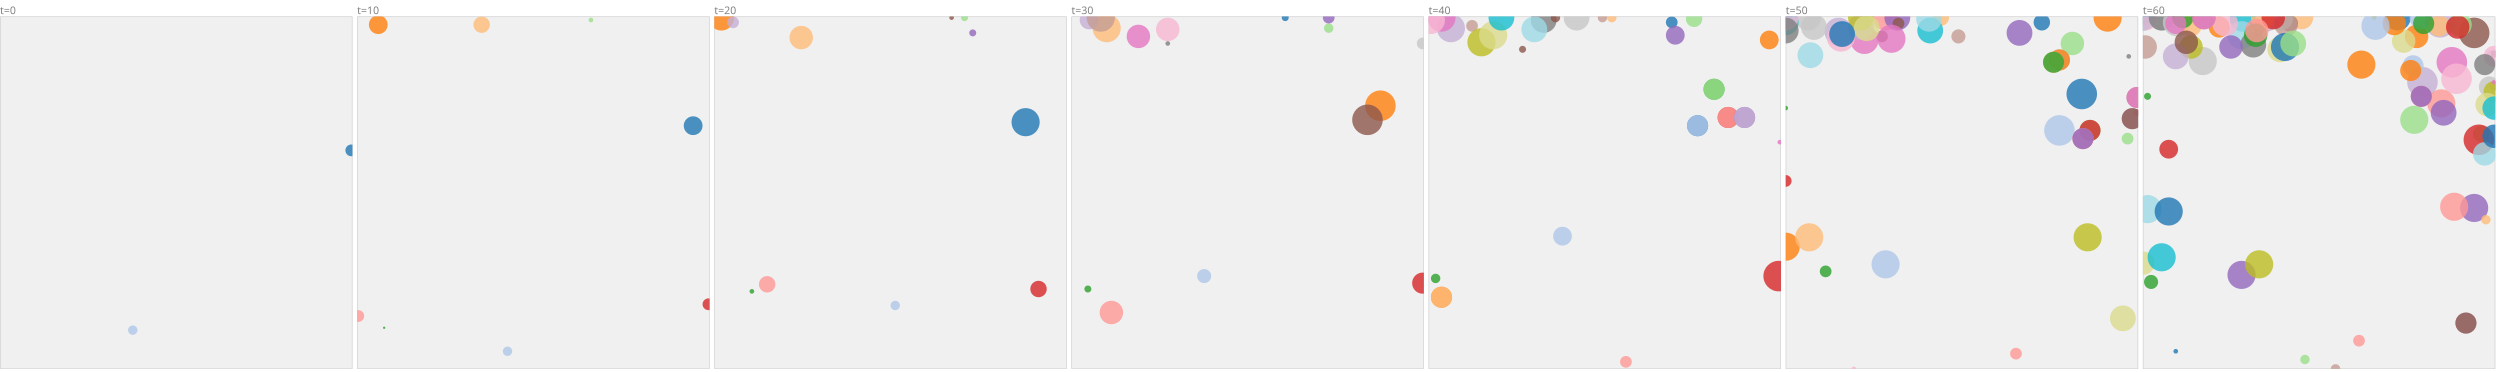
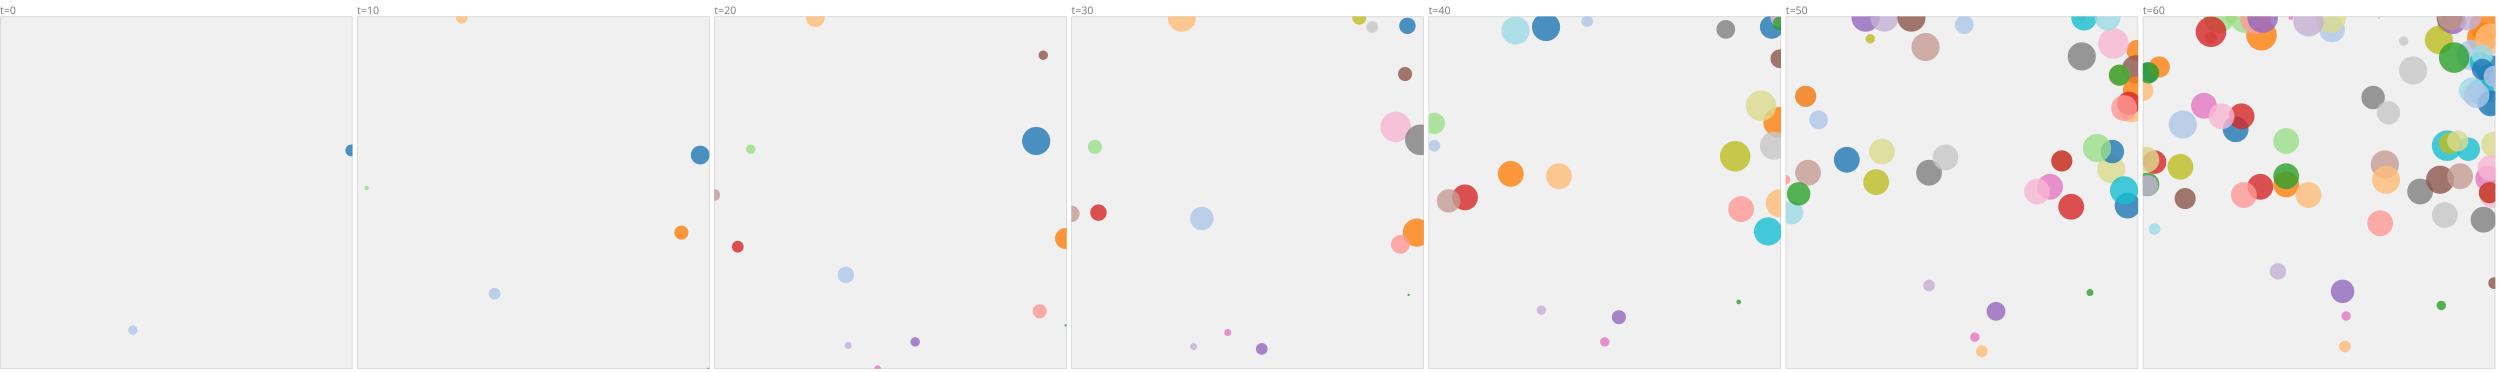
<svg xmlns="http://www.w3.org/2000/svg" width="2128" height="316">
  <text x="0" y="12" font-size="9" font-family="sans-serif" fill="gray">t=0</text>
  <g transform="translate(0, 14)">
    <svg width="300" height="300" viewBox="0 0 300 300">
      <rect width="300" height="300" fill="#f0f0f0" stroke="#ccc" />
      <circle cx="299" cy="114" r="5" fill="rgb(31,119,180)" opacity="0.8" />
      <circle cx="113" cy="267" r="4" fill="rgb(175,199,232)" opacity="0.8" />
    </svg>
  </g>
  <text x="304" y="12" font-size="9" font-family="sans-serif" fill="gray">t=10</text>
  <g transform="translate(304, 14)">
    <svg width="300" height="300" viewBox="0 0 300 300">
      <rect width="300" height="300" fill="#f0f0f0" stroke="#ccc" />
-       <circle cx="286" cy="93" r="8" fill="rgb(31,119,180)" opacity="0.8" />
-       <circle cx="128" cy="285" r="4" fill="rgb(175,199,232)" opacity="0.8" />
-       <circle cx="18" cy="7" r="8" fill="rgb(255,127,14)" opacity="0.8" />
-       <circle cx="106" cy="7" r="7" fill="rgb(255,187,120)" opacity="0.8" />
-       <circle cx="23" cy="265" r="1" fill="rgb(44,160,44)" opacity="0.8" />
-       <circle cx="199" cy="3" r="2" fill="rgb(152,223,138)" opacity="0.8" />
-       <circle cx="299" cy="245" r="5" fill="rgb(214,39,40)" opacity="0.8" />
-       <circle cx="1" cy="255" r="5" fill="rgb(255,152,150)" opacity="0.8" />
+       <circle cx="292" cy="118" r="8" fill="rgb(31,119,180)" opacity="0.8" />
+       <circle cx="117" cy="236" r="5" fill="rgb(175,199,232)" opacity="0.8" />
+       <circle cx="276" cy="184" r="6" fill="rgb(255,127,14)" opacity="0.8" />
+       <circle cx="89" cy="1" r="5" fill="rgb(255,187,120)" opacity="0.8" />
+       <circle cx="299" cy="300" r="1" fill="rgb(44,160,44)" opacity="0.8" />
+       <circle cx="8" cy="146" r="2" fill="rgb(152,223,138)" opacity="0.8" />
    </svg>
  </g>
  <text x="608" y="12" font-size="9" font-family="sans-serif" fill="gray">t=20</text>
  <g transform="translate(608, 14)">
    <svg width="300" height="300" viewBox="0 0 300 300">
      <rect width="300" height="300" fill="#f0f0f0" stroke="#ccc" />
-       <circle cx="265" cy="90" r="12" fill="rgb(31,119,180)" opacity="0.8" />
-       <circle cx="154" cy="246" r="4" fill="rgb(175,199,232)" opacity="0.8" />
-       <circle cx="6" cy="1" r="11" fill="rgb(255,127,14)" opacity="0.8" />
-       <circle cx="74" cy="18" r="10" fill="rgb(255,187,120)" opacity="0.8" />
-       <circle cx="32" cy="234" r="2" fill="rgb(44,160,44)" opacity="0.8" />
-       <circle cx="213" cy="1" r="3" fill="rgb(152,223,138)" opacity="0.8" />
-       <circle cx="276" cy="232" r="7" fill="rgb(214,39,40)" opacity="0.8" />
-       <circle cx="45" cy="228" r="7" fill="rgb(255,152,150)" opacity="0.8" />
-       <circle cx="220" cy="14" r="3" fill="rgb(148,103,189)" opacity="0.8" />
-       <circle cx="16" cy="5" r="5" fill="rgb(197,176,213)" opacity="0.8" />
-       <circle cx="202" cy="1" r="2" fill="rgb(140,86,75)" opacity="0.8" />
+       <circle cx="274" cy="106" r="12" fill="rgb(31,119,180)" opacity="0.8" />
+       <circle cx="112" cy="220" r="7" fill="rgb(175,199,232)" opacity="0.8" />
+       <circle cx="299" cy="189" r="9" fill="rgb(255,127,14)" opacity="0.8" />
+       <circle cx="86" cy="1" r="8" fill="rgb(255,187,120)" opacity="0.8" />
+       <circle cx="299" cy="263" r="1" fill="rgb(44,160,44)" opacity="0.8" />
+       <circle cx="31" cy="113" r="4" fill="rgb(152,223,138)" opacity="0.8" />
+       <circle cx="20" cy="196" r="5" fill="rgb(214,39,40)" opacity="0.8" />
+       <circle cx="277" cy="251" r="6" fill="rgb(255,152,150)" opacity="0.8" />
+       <circle cx="171" cy="277" r="4" fill="rgb(148,103,189)" opacity="0.8" />
+       <circle cx="114" cy="280" r="3" fill="rgb(197,176,213)" opacity="0.8" />
+       <circle cx="280" cy="33" r="4" fill="rgb(140,86,75)" opacity="0.8" />
+       <circle cx="0" cy="152" r="5" fill="rgb(196,156,148)" opacity="0.8" />
+       <circle cx="139" cy="300" r="3" fill="rgb(227,119,194)" opacity="0.8" />
    </svg>
  </g>
  <text x="912" y="12" font-size="9" font-family="sans-serif" fill="gray">t=30</text>
  <g transform="translate(912, 14)">
    <svg width="300" height="300" viewBox="0 0 300 300">
      <rect width="300" height="300" fill="#f0f0f0" stroke="#ccc" />
-       <circle cx="182" cy="1" r="3" fill="rgb(31,119,180)" opacity="0.8" />
-       <circle cx="113" cy="221" r="6" fill="rgb(175,199,232)" opacity="0.8" />
-       <circle cx="263" cy="76" r="13" fill="rgb(255,127,14)" opacity="0.8" />
-       <circle cx="30" cy="10" r="12" fill="rgb(255,187,120)" opacity="0.8" />
-       <circle cx="14" cy="232" r="3" fill="rgb(44,160,44)" opacity="0.8" />
-       <circle cx="219" cy="10" r="4" fill="rgb(152,223,138)" opacity="0.8" />
-       <circle cx="299" cy="227" r="9" fill="rgb(214,39,40)" opacity="0.8" />
-       <circle cx="34" cy="252" r="10" fill="rgb(255,152,150)" opacity="0.8" />
-       <circle cx="219" cy="1" r="5" fill="rgb(148,103,189)" opacity="0.8" />
-       <circle cx="15" cy="3" r="8" fill="rgb(197,176,213)" opacity="0.8" />
-       <circle cx="252" cy="88" r="13" fill="rgb(140,86,75)" opacity="0.8" />
-       <circle cx="25" cy="1" r="12" fill="rgb(196,156,148)" opacity="0.8" />
-       <circle cx="57" cy="17" r="10" fill="rgb(227,119,194)" opacity="0.8" />
-       <circle cx="82" cy="11" r="10" fill="rgb(247,182,210)" opacity="0.8" />
-       <circle cx="82" cy="23" r="2" fill="rgb(127,127,127)" opacity="0.8" />
-       <circle cx="299" cy="23" r="5" fill="rgb(199,199,199)" opacity="0.8" />
+       <circle cx="286" cy="8" r="7" fill="rgb(31,119,180)" opacity="0.8" />
+       <circle cx="111" cy="172" r="10" fill="rgb(175,199,232)" opacity="0.8" />
+       <circle cx="294" cy="184" r="12" fill="rgb(255,127,14)" opacity="0.8" />
+       <circle cx="94" cy="1" r="12" fill="rgb(255,187,120)" opacity="0.8" />
+       <circle cx="287" cy="237" r="1" fill="rgb(44,160,44)" opacity="0.8" />
+       <circle cx="20" cy="111" r="6" fill="rgb(152,223,138)" opacity="0.8" />
+       <circle cx="23" cy="167" r="7" fill="rgb(214,39,40)" opacity="0.8" />
+       <circle cx="280" cy="194" r="8" fill="rgb(255,152,150)" opacity="0.8" />
+       <circle cx="162" cy="283" r="5" fill="rgb(148,103,189)" opacity="0.8" />
+       <circle cx="104" cy="281" r="3" fill="rgb(197,176,213)" opacity="0.8" />
+       <circle cx="284" cy="49" r="6" fill="rgb(140,86,75)" opacity="0.8" />
+       <circle cx="0" cy="168" r="7" fill="rgb(196,156,148)" opacity="0.8" />
+       <circle cx="133" cy="269" r="3" fill="rgb(227,119,194)" opacity="0.8" />
+       <circle cx="276" cy="94" r="13" fill="rgb(247,182,210)" opacity="0.8" />
+       <circle cx="297" cy="105" r="13" fill="rgb(127,127,127)" opacity="0.8" />
+       <circle cx="256" cy="9" r="5" fill="rgb(199,199,199)" opacity="0.8" />
+       <circle cx="245" cy="1" r="6" fill="rgb(188,189,34)" opacity="0.8" />
    </svg>
  </g>
  <text x="1216" y="12" font-size="9" font-family="sans-serif" fill="gray">t=40</text>
  <g transform="translate(1216, 14)">
    <svg width="300" height="300" viewBox="0 0 300 300">
      <rect width="300" height="300" fill="#f0f0f0" stroke="#ccc" />
-       <circle cx="207" cy="5" r="5" fill="rgb(31,119,180)" opacity="0.8" />
-       <circle cx="114" cy="187" r="8" fill="rgb(175,199,232)" opacity="0.8" />
-       <circle cx="290" cy="20" r="8" fill="rgb(255,127,14)" opacity="0.8" />
-       <circle cx="156" cy="1" r="4" fill="rgb(255,187,120)" opacity="0.8" />
-       <circle cx="6" cy="223" r="4" fill="rgb(44,160,44)" opacity="0.8" />
-       <circle cx="226" cy="2" r="7" fill="rgb(152,223,138)" opacity="0.8" />
-       <circle cx="298" cy="221" r="13" fill="rgb(214,39,40)" opacity="0.8" />
-       <circle cx="168" cy="294" r="5" fill="rgb(255,152,150)" opacity="0.8" />
-       <circle cx="210" cy="16" r="8" fill="rgb(148,103,189)" opacity="0.8" />
-       <circle cx="19" cy="10" r="12" fill="rgb(197,176,213)" opacity="0.8" />
-       <circle cx="80" cy="28" r="3" fill="rgb(140,86,75)" opacity="0.8" />
-       <circle cx="37" cy="8" r="5" fill="rgb(196,156,148)" opacity="0.8" />
-       <circle cx="11" cy="1" r="12" fill="rgb(227,119,194)" opacity="0.8" />
-       <circle cx="2" cy="3" r="12" fill="rgb(247,182,210)" opacity="0.8" />
-       <circle cx="98" cy="3" r="11" fill="rgb(127,127,127)" opacity="0.8" />
-       <circle cx="126" cy="1" r="11" fill="rgb(199,199,199)" opacity="0.8" />
-       <circle cx="45" cy="22" r="12" fill="rgb(188,189,34)" opacity="0.8" />
-       <circle cx="55" cy="16" r="12" fill="rgb(219,219,141)" opacity="0.8" />
-       <circle cx="62" cy="1" r="11" fill="rgb(23,190,207)" opacity="0.8" />
-       <circle cx="90" cy="11" r="11" fill="rgb(158,218,229)" opacity="0.8" />
-       <circle cx="229" cy="93" r="9" fill="rgb(31,119,180)" opacity="0.8" />
-       <circle cx="229" cy="93" r="9" fill="rgb(175,199,232)" opacity="0.8" />
-       <circle cx="11" cy="239" r="9" fill="rgb(255,127,14)" opacity="0.8" />
-       <circle cx="11" cy="239" r="9" fill="rgb(255,187,120)" opacity="0.8" />
-       <circle cx="243" cy="62" r="9" fill="rgb(44,160,44)" opacity="0.8" />
-       <circle cx="243" cy="62" r="9" fill="rgb(152,223,138)" opacity="0.8" />
-       <circle cx="255" cy="86" r="9" fill="rgb(214,39,40)" opacity="0.8" />
-       <circle cx="255" cy="86" r="9" fill="rgb(255,152,150)" opacity="0.8" />
-       <circle cx="269" cy="86" r="9" fill="rgb(148,103,189)" opacity="0.8" />
-       <circle cx="269" cy="86" r="9" fill="rgb(197,176,213)" opacity="0.8" />
-       <circle cx="108" cy="1" r="4" fill="rgb(140,86,75)" opacity="0.8" />
-       <circle cx="148" cy="1" r="4" fill="rgb(196,156,148)" opacity="0.8" />
-       <circle cx="299" cy="107" r="2" fill="rgb(227,119,194)" opacity="0.8" />
+       <circle cx="292" cy="9" r="10" fill="rgb(31,119,180)" opacity="0.8" />
+       <circle cx="135" cy="4" r="5" fill="rgb(175,199,232)" opacity="0.8" />
+       <circle cx="298" cy="90" r="13" fill="rgb(255,127,14)" opacity="0.8" />
+       <circle cx="299" cy="159" r="12" fill="rgb(255,187,120)" opacity="0.8" />
+       <circle cx="264" cy="243" r="2" fill="rgb(44,160,44)" opacity="0.8" />
+       <circle cx="5" cy="91" r="9" fill="rgb(152,223,138)" opacity="0.8" />
+       <circle cx="31" cy="154" r="11" fill="rgb(214,39,40)" opacity="0.8" />
+       <circle cx="266" cy="164" r="11" fill="rgb(255,152,150)" opacity="0.8" />
+       <circle cx="162" cy="256" r="6" fill="rgb(148,103,189)" opacity="0.8" />
+       <circle cx="96" cy="250" r="4" fill="rgb(197,176,213)" opacity="0.8" />
+       <circle cx="299" cy="36" r="8" fill="rgb(140,86,75)" opacity="0.8" />
+       <circle cx="17" cy="157" r="10" fill="rgb(196,156,148)" opacity="0.8" />
+       <circle cx="150" cy="277" r="4" fill="rgb(227,119,194)" opacity="0.8" />
+       <circle cx="299" cy="1" r="8" fill="rgb(247,182,210)" opacity="0.8" />
+       <circle cx="253" cy="11" r="8" fill="rgb(127,127,127)" opacity="0.8" />
+       <circle cx="294" cy="110" r="12" fill="rgb(199,199,199)" opacity="0.8" />
+       <circle cx="261" cy="119" r="13" fill="rgb(188,189,34)" opacity="0.8" />
+       <circle cx="283" cy="76" r="13" fill="rgb(219,219,141)" opacity="0.8" />
+       <circle cx="289" cy="183" r="12" fill="rgb(23,190,207)" opacity="0.8" />
+       <circle cx="74" cy="12" r="12" fill="rgb(158,218,229)" opacity="0.8" />
+       <circle cx="100" cy="9" r="12" fill="rgb(31,119,180)" opacity="0.8" />
+       <circle cx="5" cy="110" r="5" fill="rgb(175,199,232)" opacity="0.8" />
+       <circle cx="70" cy="134" r="11" fill="rgb(255,127,14)" opacity="0.8" />
+       <circle cx="111" cy="136" r="11" fill="rgb(255,187,120)" opacity="0.8" />
+       <circle cx="299" cy="6" r="6" fill="rgb(44,160,44)" opacity="0.8" />
    </svg>
  </g>
  <text x="1520" y="12" font-size="9" font-family="sans-serif" fill="gray">t=50</text>
  <g transform="translate(1520, 14)">
    <svg width="300" height="300" viewBox="0 0 300 300">
      <rect width="300" height="300" fill="#f0f0f0" stroke="#ccc" />
-       <circle cx="218" cy="5" r="7" fill="rgb(31,119,180)" opacity="0.8" />
-       <circle cx="85" cy="211" r="12" fill="rgb(175,199,232)" opacity="0.8" />
-       <circle cx="274" cy="1" r="12" fill="rgb(255,127,14)" opacity="0.8" />
-       <circle cx="132" cy="1" r="7" fill="rgb(255,187,120)" opacity="0.8" />
-       <circle cx="34" cy="217" r="5" fill="rgb(44,160,44)" opacity="0.8" />
-       <circle cx="244" cy="23" r="10" fill="rgb(152,223,138)" opacity="0.8" />
-       <circle cx="299" cy="82" r="3" fill="rgb(214,39,40)" opacity="0.8" />
-       <circle cx="196" cy="287" r="5" fill="rgb(255,152,150)" opacity="0.8" />
-       <circle cx="199" cy="14" r="11" fill="rgb(148,103,189)" opacity="0.8" />
-       <circle cx="45" cy="13" r="12" fill="rgb(197,176,213)" opacity="0.8" />
-       <circle cx="82" cy="17" r="5" fill="rgb(140,86,75)" opacity="0.8" />
-       <circle cx="0" cy="4" r="7" fill="rgb(196,156,148)" opacity="0.8" />
-       <circle cx="67" cy="20" r="12" fill="rgb(227,119,194)" opacity="0.8" />
-       <circle cx="47" cy="18" r="12" fill="rgb(247,182,210)" opacity="0.8" />
-       <circle cx="292" cy="34" r="2" fill="rgb(127,127,127)" opacity="0.8" />
-       <circle cx="19" cy="1" r="11" fill="rgb(199,199,199)" opacity="0.8" />
-       <circle cx="257" cy="188" r="12" fill="rgb(188,189,34)" opacity="0.8" />
-       <circle cx="287" cy="257" r="11" fill="rgb(219,219,141)" opacity="0.8" />
-       <circle cx="0" cy="5" r="11" fill="rgb(23,190,207)" opacity="0.8" />
-       <circle cx="21" cy="33" r="11" fill="rgb(158,218,229)" opacity="0.8" />
-       <circle cx="252" cy="66" r="13" fill="rgb(31,119,180)" opacity="0.8" />
-       <circle cx="233" cy="97" r="13" fill="rgb(175,199,232)" opacity="0.8" />
-       <circle cx="0" cy="196" r="12" fill="rgb(255,127,14)" opacity="0.8" />
-       <circle cx="20" cy="188" r="12" fill="rgb(255,187,120)" opacity="0.8" />
-       <circle cx="0" cy="78" r="2" fill="rgb(44,160,44)" opacity="0.8" />
-       <circle cx="291" cy="104" r="5" fill="rgb(152,223,138)" opacity="0.8" />
-       <circle cx="0" cy="140" r="5" fill="rgb(214,39,40)" opacity="0.8" />
-       <circle cx="85" cy="1" r="11" fill="rgb(255,152,150)" opacity="0.8" />
-       <circle cx="95" cy="1" r="11" fill="rgb(148,103,189)" opacity="0.8" />
-       <circle cx="64" cy="9" r="11" fill="rgb(197,176,213)" opacity="0.8" />
-       <circle cx="96" cy="6" r="5" fill="rgb(140,86,75)" opacity="0.8" />
-       <circle cx="147" cy="17" r="6" fill="rgb(196,156,148)" opacity="0.8" />
-       <circle cx="90" cy="19" r="12" fill="rgb(227,119,194)" opacity="0.8" />
-       <circle cx="0" cy="1" r="11" fill="rgb(247,182,210)" opacity="0.8" />
-       <circle cx="0" cy="12" r="11" fill="rgb(127,127,127)" opacity="0.8" />
-       <circle cx="24" cy="9" r="11" fill="rgb(199,199,199)" opacity="0.8" />
-       <circle cx="64" cy="1" r="11" fill="rgb(188,189,34)" opacity="0.8" />
-       <circle cx="69" cy="10" r="11" fill="rgb(219,219,141)" opacity="0.8" />
-       <circle cx="123" cy="12" r="11" fill="rgb(23,190,207)" opacity="0.8" />
-       <circle cx="122" cy="2" r="11" fill="rgb(158,218,229)" opacity="0.8" />
-       <circle cx="48" cy="15" r="11" fill="rgb(31,119,180)" opacity="0.8" />
-       <circle cx="233" cy="37" r="9" fill="rgb(175,199,232)" opacity="0.8" />
-       <circle cx="233" cy="37" r="9" fill="rgb(255,127,14)" opacity="0.8" />
-       <circle cx="228" cy="39" r="9" fill="rgb(255,187,120)" opacity="0.8" />
-       <circle cx="228" cy="39" r="9" fill="rgb(44,160,44)" opacity="0.8" />
-       <circle cx="259" cy="97" r="9" fill="rgb(152,223,138)" opacity="0.8" />
-       <circle cx="259" cy="97" r="9" fill="rgb(214,39,40)" opacity="0.8" />
-       <circle cx="253" cy="104" r="9" fill="rgb(255,152,150)" opacity="0.8" />
-       <circle cx="253" cy="104" r="9" fill="rgb(148,103,189)" opacity="0.8" />
-       <circle cx="295" cy="87" r="9" fill="rgb(197,176,213)" opacity="0.8" />
-       <circle cx="295" cy="87" r="9" fill="rgb(140,86,75)" opacity="0.8" />
-       <circle cx="299" cy="69" r="9" fill="rgb(196,156,148)" opacity="0.8" />
-       <circle cx="299" cy="69" r="9" fill="rgb(227,119,194)" opacity="0.8" />
-       <circle cx="58" cy="300" r="2" fill="rgb(247,182,210)" opacity="0.8" />
+       <circle cx="291" cy="161" r="11" fill="rgb(31,119,180)" opacity="0.8" />
+       <circle cx="152" cy="7" r="8" fill="rgb(175,199,232)" opacity="0.8" />
+       <circle cx="299" cy="29" r="9" fill="rgb(255,127,14)" opacity="0.8" />
+       <circle cx="167" cy="285" r="5" fill="rgb(255,187,120)" opacity="0.8" />
+       <circle cx="259" cy="235" r="3" fill="rgb(44,160,44)" opacity="0.8" />
+       <circle cx="178" cy="5" r="0" fill="rgb(152,223,138)" opacity="0.8" />
+       <circle cx="243" cy="162" r="11" fill="rgb(214,39,40)" opacity="0.8" />
+       <circle cx="0" cy="139" r="4" fill="rgb(255,152,150)" opacity="0.8" />
+       <circle cx="179" cy="251" r="8" fill="rgb(148,103,189)" opacity="0.8" />
+       <circle cx="122" cy="229" r="5" fill="rgb(197,176,213)" opacity="0.8" />
+       <circle cx="298" cy="45" r="12" fill="rgb(140,86,75)" opacity="0.8" />
+       <circle cx="19" cy="133" r="11" fill="rgb(196,156,148)" opacity="0.8" />
+       <circle cx="161" cy="273" r="4" fill="rgb(227,119,194)" opacity="0.8" />
+       <circle cx="279" cy="23" r="13" fill="rgb(247,182,210)" opacity="0.8" />
+       <circle cx="252" cy="34" r="12" fill="rgb(127,127,127)" opacity="0.8" />
+       <circle cx="252" cy="1" r="3" fill="rgb(199,199,199)" opacity="0.8" />
+       <circle cx="72" cy="19" r="4" fill="rgb(188,189,34)" opacity="0.8" />
+       <circle cx="277" cy="130" r="12" fill="rgb(219,219,141)" opacity="0.8" />
+       <circle cx="288" cy="148" r="12" fill="rgb(23,190,207)" opacity="0.8" />
+       <circle cx="5" cy="167" r="10" fill="rgb(158,218,229)" opacity="0.8" />
+       <circle cx="278" cy="115" r="10" fill="rgb(31,119,180)" opacity="0.8" />
+       <circle cx="28" cy="88" r="8" fill="rgb(175,199,232)" opacity="0.8" />
+       <circle cx="299" cy="63" r="12" fill="rgb(255,127,14)" opacity="0.8" />
+       <circle cx="294" cy="79" r="11" fill="rgb(255,187,120)" opacity="0.8" />
+       <circle cx="11" cy="151" r="10" fill="rgb(44,160,44)" opacity="0.8" />
+       <circle cx="265" cy="112" r="12" fill="rgb(152,223,138)" opacity="0.8" />
+       <circle cx="292" cy="74" r="10" fill="rgb(214,39,40)" opacity="0.8" />
+       <circle cx="288" cy="78" r="11" fill="rgb(255,152,150)" opacity="0.8" />
+       <circle cx="68" cy="1" r="12" fill="rgb(148,103,189)" opacity="0.8" />
+       <circle cx="84" cy="1" r="12" fill="rgb(197,176,213)" opacity="0.8" />
+       <circle cx="107" cy="1" r="12" fill="rgb(140,86,75)" opacity="0.8" />
+       <circle cx="119" cy="26" r="12" fill="rgb(196,156,148)" opacity="0.8" />
+       <circle cx="225" cy="145" r="11" fill="rgb(227,119,194)" opacity="0.8" />
+       <circle cx="214" cy="149" r="11" fill="rgb(247,182,210)" opacity="0.8" />
+       <circle cx="122" cy="133" r="11" fill="rgb(127,127,127)" opacity="0.8" />
+       <circle cx="136" cy="120" r="11" fill="rgb(199,199,199)" opacity="0.8" />
+       <circle cx="77" cy="141" r="11" fill="rgb(188,189,34)" opacity="0.8" />
+       <circle cx="82" cy="115" r="11" fill="rgb(219,219,141)" opacity="0.8" />
+       <circle cx="254" cy="1" r="11" fill="rgb(23,190,207)" opacity="0.8" />
+       <circle cx="274" cy="1" r="11" fill="rgb(158,218,229)" opacity="0.8" />
+       <circle cx="52" cy="122" r="11" fill="rgb(31,119,180)" opacity="0.8" />
+       <circle cx="17" cy="68" r="9" fill="rgb(175,199,232)" opacity="0.8" />
+       <circle cx="17" cy="68" r="9" fill="rgb(255,127,14)" opacity="0.8" />
+       <circle cx="284" cy="50" r="9" fill="rgb(255,187,120)" opacity="0.8" />
+       <circle cx="284" cy="50" r="9" fill="rgb(44,160,44)" opacity="0.8" />
+       <circle cx="235" cy="123" r="9" fill="rgb(152,223,138)" opacity="0.8" />
+       <circle cx="235" cy="123" r="9" fill="rgb(214,39,40)" opacity="0.8" />
    </svg>
  </g>
  <text x="1824" y="12" font-size="9" font-family="sans-serif" fill="gray">t=60</text>
  <g transform="translate(1824, 14)">
    <svg width="300" height="300" viewBox="0 0 300 300">
      <rect width="300" height="300" fill="#f0f0f0" stroke="#ccc" />
-       <circle cx="217" cy="1" r="11" fill="rgb(31,119,180)" opacity="0.8" />
-       <circle cx="299" cy="35" r="7" fill="rgb(175,199,232)" opacity="0.8" />
-       <circle cx="233" cy="17" r="10" fill="rgb(255,127,14)" opacity="0.8" />
-       <circle cx="135" cy="1" r="10" fill="rgb(255,187,120)" opacity="0.8" />
-       <circle cx="7" cy="226" r="6" fill="rgb(44,160,44)" opacity="0.8" />
-       <circle cx="138" cy="292" r="4" fill="rgb(152,223,138)" opacity="0.8" />
-       <circle cx="299" cy="59" r="4" fill="rgb(214,39,40)" opacity="0.8" />
-       <circle cx="184" cy="276" r="5" fill="rgb(255,152,150)" opacity="0.8" />
-       <circle cx="282" cy="163" r="12" fill="rgb(148,103,189)" opacity="0.8" />
-       <circle cx="238" cy="56" r="13" fill="rgb(197,176,213)" opacity="0.8" />
-       <circle cx="125" cy="6" r="7" fill="rgb(140,86,75)" opacity="0.8" />
-       <circle cx="0" cy="1" r="7" fill="rgb(196,156,148)" opacity="0.8" />
-       <circle cx="263" cy="39" r="13" fill="rgb(227,119,194)" opacity="0.8" />
-       <circle cx="267" cy="53" r="13" fill="rgb(247,182,210)" opacity="0.8" />
-       <circle cx="299" cy="32" r="3" fill="rgb(127,127,127)" opacity="0.8" />
-       <circle cx="16" cy="1" r="11" fill="rgb(199,199,199)" opacity="0.8" />
-       <circle cx="197" cy="1" r="2" fill="rgb(188,189,34)" opacity="0.8" />
-       <circle cx="222" cy="21" r="10" fill="rgb(219,219,141)" opacity="0.8" />
-       <circle cx="0" cy="1" r="11" fill="rgb(23,190,207)" opacity="0.8" />
-       <circle cx="117" cy="1" r="11" fill="rgb(158,218,229)" opacity="0.8" />
-       <circle cx="28" cy="285" r="2" fill="rgb(31,119,180)" opacity="0.8" />
-       <circle cx="237" cy="1" r="10" fill="rgb(175,199,232)" opacity="0.8" />
-       <circle cx="214" cy="6" r="10" fill="rgb(255,127,14)" opacity="0.8" />
-       <circle cx="292" cy="173" r="4" fill="rgb(255,187,120)" opacity="0.8" />
-       <circle cx="4" cy="68" r="3" fill="rgb(44,160,44)" opacity="0.8" />
-       <circle cx="288" cy="100" r="7" fill="rgb(152,223,138)" opacity="0.8" />
-       <circle cx="22" cy="113" r="8" fill="rgb(214,39,40)" opacity="0.8" />
-       <circle cx="265" cy="162" r="12" fill="rgb(255,152,150)" opacity="0.8" />
-       <circle cx="84" cy="220" r="12" fill="rgb(148,103,189)" opacity="0.8" />
-       <circle cx="105" cy="3" r="10" fill="rgb(197,176,213)" opacity="0.8" />
-       <circle cx="96" cy="11" r="7" fill="rgb(140,86,75)" opacity="0.8" />
-       <circle cx="122" cy="7" r="10" fill="rgb(196,156,148)" opacity="0.8" />
-       <circle cx="1" cy="291" r="0" fill="rgb(227,119,194)" opacity="0.8" />
-       <circle cx="2" cy="1" r="11" fill="rgb(247,182,210)" opacity="0.8" />
-       <circle cx="16" cy="1" r="11" fill="rgb(127,127,127)" opacity="0.8" />
-       <circle cx="29" cy="5" r="12" fill="rgb(199,199,199)" opacity="0.8" />
-       <circle cx="99" cy="211" r="12" fill="rgb(188,189,34)" opacity="0.8" />
-       <circle cx="117" cy="28" r="11" fill="rgb(219,219,141)" opacity="0.8" />
-       <circle cx="85" cy="2" r="11" fill="rgb(23,190,207)" opacity="0.8" />
-       <circle cx="84" cy="16" r="12" fill="rgb(158,218,229)" opacity="0.8" />
-       <circle cx="121" cy="26" r="12" fill="rgb(31,119,180)" opacity="0.8" />
-       <circle cx="50" cy="1" r="9" fill="rgb(175,199,232)" opacity="0.8" />
-       <circle cx="65" cy="9" r="9" fill="rgb(255,127,14)" opacity="0.8" />
-       <circle cx="41" cy="8" r="9" fill="rgb(255,187,120)" opacity="0.8" />
-       <circle cx="34" cy="1" r="9" fill="rgb(44,160,44)" opacity="0.8" />
-       <circle cx="231" cy="88" r="12" fill="rgb(152,223,138)" opacity="0.8" />
-       <circle cx="286" cy="105" r="13" fill="rgb(214,39,40)" opacity="0.8" />
-       <circle cx="254" cy="74" r="12" fill="rgb(255,152,150)" opacity="0.8" />
-       <circle cx="256" cy="82" r="11" fill="rgb(148,103,189)" opacity="0.8" />
-       <circle cx="253" cy="5" r="13" fill="rgb(197,176,213)" opacity="0.8" />
-       <circle cx="282" cy="14" r="13" fill="rgb(140,86,75)" opacity="0.8" />
-       <circle cx="2" cy="26" r="10" fill="rgb(196,156,148)" opacity="0.8" />
-       <circle cx="28" cy="6" r="9" fill="rgb(227,119,194)" opacity="0.8" />
-       <circle cx="70" cy="6" r="11" fill="rgb(247,182,210)" opacity="0.8" />
-       <circle cx="94" cy="24" r="11" fill="rgb(127,127,127)" opacity="0.8" />
-       <circle cx="51" cy="38" r="12" fill="rgb(199,199,199)" opacity="0.8" />
-       <circle cx="41" cy="26" r="10" fill="rgb(188,189,34)" opacity="0.8" />
-       <circle cx="0" cy="210" r="10" fill="rgb(219,219,141)" opacity="0.8" />
-       <circle cx="16" cy="205" r="12" fill="rgb(23,190,207)" opacity="0.8" />
-       <circle cx="4" cy="164" r="12" fill="rgb(158,218,229)" opacity="0.8" />
-       <circle cx="22" cy="166" r="12" fill="rgb(31,119,180)" opacity="0.8" />
-       <circle cx="198" cy="8" r="12" fill="rgb(175,199,232)" opacity="0.8" />
-       <circle cx="186" cy="41" r="12" fill="rgb(255,127,14)" opacity="0.8" />
-       <circle cx="102" cy="2" r="10" fill="rgb(255,187,120)" opacity="0.8" />
-       <circle cx="96" cy="16" r="10" fill="rgb(44,160,44)" opacity="0.8" />
-       <circle cx="128" cy="23" r="11" fill="rgb(152,223,138)" opacity="0.8" />
-       <circle cx="111" cy="1" r="10" fill="rgb(214,39,40)" opacity="0.8" />
-       <circle cx="97" cy="12" r="10" fill="rgb(255,152,150)" opacity="0.8" />
-       <circle cx="75" cy="26" r="10" fill="rgb(148,103,189)" opacity="0.8" />
-       <circle cx="28" cy="34" r="11" fill="rgb(197,176,213)" opacity="0.8" />
-       <circle cx="37" cy="22" r="10" fill="rgb(140,86,75)" opacity="0.8" />
-       <circle cx="52" cy="1" r="10" fill="rgb(196,156,148)" opacity="0.8" />
-       <circle cx="52" cy="1" r="10" fill="rgb(227,119,194)" opacity="0.8" />
-       <circle cx="299" cy="34" r="9" fill="rgb(247,182,210)" opacity="0.8" />
-       <circle cx="291" cy="41" r="9" fill="rgb(127,127,127)" opacity="0.8" />
-       <circle cx="295" cy="60" r="9" fill="rgb(199,199,199)" opacity="0.8" />
-       <circle cx="299" cy="64" r="9" fill="rgb(188,189,34)" opacity="0.8" />
-       <circle cx="293" cy="75" r="10" fill="rgb(219,219,141)" opacity="0.8" />
-       <circle cx="299" cy="78" r="10" fill="rgb(23,190,207)" opacity="0.8" />
-       <circle cx="291" cy="117" r="10" fill="rgb(158,218,229)" opacity="0.8" />
-       <circle cx="299" cy="102" r="10" fill="rgb(31,119,180)" opacity="0.8" />
-       <circle cx="230" cy="42" r="9" fill="rgb(175,199,232)" opacity="0.8" />
-       <circle cx="228" cy="46" r="9" fill="rgb(255,127,14)" opacity="0.8" />
-       <circle cx="252" cy="8" r="9" fill="rgb(255,187,120)" opacity="0.8" />
-       <circle cx="239" cy="6" r="9" fill="rgb(44,160,44)" opacity="0.8" />
-       <circle cx="270" cy="7" r="10" fill="rgb(152,223,138)" opacity="0.8" />
-       <circle cx="268" cy="9" r="10" fill="rgb(214,39,40)" opacity="0.8" />
-       <circle cx="237" cy="68" r="9" fill="rgb(255,152,150)" opacity="0.8" />
-       <circle cx="237" cy="68" r="9" fill="rgb(148,103,189)" opacity="0.8" />
-       <circle cx="275" cy="261" r="9" fill="rgb(197,176,213)" opacity="0.8" />
-       <circle cx="275" cy="261" r="9" fill="rgb(140,86,75)" opacity="0.8" />
-       <circle cx="164" cy="300" r="4" fill="rgb(196,156,148)" opacity="0.8" />
-       <circle cx="299" cy="56" r="2" fill="rgb(227,119,194)" opacity="0.8" />
+       <circle cx="79" cy="96" r="11" fill="rgb(31,119,180)" opacity="0.8" />
+       <circle cx="161" cy="11" r="11" fill="rgb(175,199,232)" opacity="0.8" />
+       <circle cx="289" cy="18" r="13" fill="rgb(255,127,14)" opacity="0.8" />
+       <circle cx="172" cy="281" r="5" fill="rgb(255,187,120)" opacity="0.8" />
+       <circle cx="254" cy="246" r="4" fill="rgb(44,160,44)" opacity="0.8" />
+       <circle cx="201" cy="1" r="1" fill="rgb(152,223,138)" opacity="0.8" />
+       <circle cx="84" cy="85" r="11" fill="rgb(214,39,40)" opacity="0.8" />
+       <circle cx="0" cy="120" r="7" fill="rgb(255,152,150)" opacity="0.8" />
+       <circle cx="170" cy="234" r="10" fill="rgb(148,103,189)" opacity="0.8" />
+       <circle cx="115" cy="217" r="7" fill="rgb(197,176,213)" opacity="0.8" />
+       <circle cx="299" cy="227" r="5" fill="rgb(140,86,75)" opacity="0.8" />
+       <circle cx="206" cy="126" r="12" fill="rgb(196,156,148)" opacity="0.8" />
+       <circle cx="173" cy="255" r="4" fill="rgb(227,119,194)" opacity="0.8" />
+       <circle cx="288" cy="61" r="10" fill="rgb(247,182,210)" opacity="0.8" />
+       <circle cx="257" cy="7" r="6" fill="rgb(127,127,127)" opacity="0.8" />
+       <circle cx="222" cy="21" r="4" fill="rgb(199,199,199)" opacity="0.8" />
+       <circle cx="75" cy="1" r="5" fill="rgb(188,189,34)" opacity="0.8" />
+       <circle cx="160" cy="1" r="13" fill="rgb(219,219,141)" opacity="0.8" />
+       <circle cx="259" cy="110" r="13" fill="rgb(23,190,207)" opacity="0.8" />
+       <circle cx="10" cy="181" r="5" fill="rgb(158,218,229)" opacity="0.8" />
+       <circle cx="4" cy="48" r="9" fill="rgb(31,119,180)" opacity="0.8" />
+       <circle cx="34" cy="92" r="12" fill="rgb(175,199,232)" opacity="0.8" />
+       <circle cx="101" cy="16" r="13" fill="rgb(255,127,14)" opacity="0.8" />
+       <circle cx="207" cy="139" r="12" fill="rgb(255,187,120)" opacity="0.8" />
+       <circle cx="4" cy="143" r="10" fill="rgb(44,160,44)" opacity="0.8" />
+       <circle cx="87" cy="1" r="13" fill="rgb(152,223,138)" opacity="0.8" />
+       <circle cx="10" cy="124" r="10" fill="rgb(214,39,40)" opacity="0.8" />
+       <circle cx="202" cy="176" r="11" fill="rgb(255,152,150)" opacity="0.8" />
+       <circle cx="294" cy="64" r="10" fill="rgb(148,103,189)" opacity="0.8" />
+       <circle cx="4" cy="144" r="9" fill="rgb(197,176,213)" opacity="0.8" />
+       <circle cx="36" cy="155" r="9" fill="rgb(140,86,75)" opacity="0.8" />
+       <circle cx="58" cy="18" r="5" fill="rgb(196,156,148)" opacity="0.8" />
+       <circle cx="126" cy="1" r="2" fill="rgb(227,119,194)" opacity="0.8" />
+       <circle cx="298" cy="151" r="12" fill="rgb(247,182,210)" opacity="0.8" />
+       <circle cx="236" cy="149" r="11" fill="rgb(127,127,127)" opacity="0.8" />
+       <circle cx="230" cy="46" r="12" fill="rgb(199,199,199)" opacity="0.8" />
+       <circle cx="252" cy="20" r="12" fill="rgb(188,189,34)" opacity="0.8" />
+       <circle cx="299" cy="109" r="11" fill="rgb(219,219,141)" opacity="0.8" />
+       <circle cx="277" cy="113" r="10" fill="rgb(23,190,207)" opacity="0.8" />
+       <circle cx="299" cy="72" r="12" fill="rgb(158,218,229)" opacity="0.8" />
+       <circle cx="296" cy="45" r="12" fill="rgb(31,119,180)" opacity="0.8" />
+       <circle cx="280" cy="33" r="13" fill="rgb(175,199,232)" opacity="0.8" />
+       <circle cx="291" cy="8" r="13" fill="rgb(255,127,14)" opacity="0.8" />
+       <circle cx="296" cy="19" r="13" fill="rgb(255,187,120)" opacity="0.8" />
+       <circle cx="265" cy="35" r="13" fill="rgb(44,160,44)" opacity="0.8" />
+       <circle cx="65" cy="1" r="13" fill="rgb(152,223,138)" opacity="0.8" />
+       <circle cx="58" cy="13" r="13" fill="rgb(214,39,40)" opacity="0.8" />
+       <circle cx="96" cy="2" r="13" fill="rgb(255,152,150)" opacity="0.8" />
+       <circle cx="102" cy="1" r="13" fill="rgb(148,103,189)" opacity="0.8" />
+       <circle cx="141" cy="4" r="13" fill="rgb(197,176,213)" opacity="0.8" />
+       <circle cx="253" cy="139" r="12" fill="rgb(140,86,75)" opacity="0.8" />
+       <circle cx="270" cy="136" r="11" fill="rgb(196,156,148)" opacity="0.8" />
+       <circle cx="294" cy="138" r="11" fill="rgb(227,119,194)" opacity="0.8" />
+       <circle cx="296" cy="129" r="11" fill="rgb(247,182,210)" opacity="0.8" />
+       <circle cx="290" cy="173" r="11" fill="rgb(127,127,127)" opacity="0.8" />
+       <circle cx="257" cy="169" r="11" fill="rgb(199,199,199)" opacity="0.8" />
+       <circle cx="32" cy="128" r="11" fill="rgb(188,189,34)" opacity="0.8" />
+       <circle cx="3" cy="122" r="11" fill="rgb(219,219,141)" opacity="0.8" />
+       <circle cx="288" cy="64" r="11" fill="rgb(23,190,207)" opacity="0.8" />
+       <circle cx="280" cy="63" r="11" fill="rgb(158,218,229)" opacity="0.8" />
+       <circle cx="296" cy="74" r="11" fill="rgb(31,119,180)" opacity="0.8" />
+       <circle cx="284" cy="67" r="11" fill="rgb(175,199,232)" opacity="0.8" />
+       <circle cx="122" cy="143" r="11" fill="rgb(255,127,14)" opacity="0.8" />
+       <circle cx="141" cy="152" r="11" fill="rgb(255,187,120)" opacity="0.8" />
+       <circle cx="122" cy="136" r="11" fill="rgb(44,160,44)" opacity="0.8" />
+       <circle cx="122" cy="106" r="11" fill="rgb(152,223,138)" opacity="0.8" />
+       <circle cx="100" cy="145" r="11" fill="rgb(214,39,40)" opacity="0.8" />
+       <circle cx="86" cy="152" r="11" fill="rgb(255,152,150)" opacity="0.8" />
+       <circle cx="264" cy="4" r="11" fill="rgb(148,103,189)" opacity="0.8" />
+       <circle cx="277" cy="1" r="11" fill="rgb(197,176,213)" opacity="0.8" />
+       <circle cx="261" cy="1" r="11" fill="rgb(140,86,75)" opacity="0.8" />
+       <circle cx="262" cy="1" r="11" fill="rgb(196,156,148)" opacity="0.8" />
+       <circle cx="52" cy="76" r="11" fill="rgb(227,119,194)" opacity="0.8" />
+       <circle cx="67" cy="85" r="11" fill="rgb(247,182,210)" opacity="0.8" />
+       <circle cx="196" cy="69" r="10" fill="rgb(127,127,127)" opacity="0.8" />
+       <circle cx="209" cy="82" r="10" fill="rgb(199,199,199)" opacity="0.8" />
+       <circle cx="261" cy="108" r="9" fill="rgb(188,189,34)" opacity="0.8" />
+       <circle cx="268" cy="106" r="9" fill="rgb(219,219,141)" opacity="0.8" />
+       <circle cx="287" cy="39" r="9" fill="rgb(23,190,207)" opacity="0.8" />
+       <circle cx="289" cy="33" r="9" fill="rgb(158,218,229)" opacity="0.8" />
+       <circle cx="289" cy="45" r="9" fill="rgb(31,119,180)" opacity="0.8" />
+       <circle cx="299" cy="51" r="9" fill="rgb(175,199,232)" opacity="0.8" />
+       <circle cx="14" cy="43" r="9" fill="rgb(255,127,14)" opacity="0.8" />
+       <circle cx="0" cy="63" r="9" fill="rgb(255,187,120)" opacity="0.8" />
+       <circle cx="5" cy="48" r="9" fill="rgb(44,160,44)" opacity="0.8" />
+       <circle cx="295" cy="150" r="9" fill="rgb(152,223,138)" opacity="0.8" />
+       <circle cx="295" cy="150" r="9" fill="rgb(214,39,40)" opacity="0.8" />
    </svg>
  </g>
</svg>
